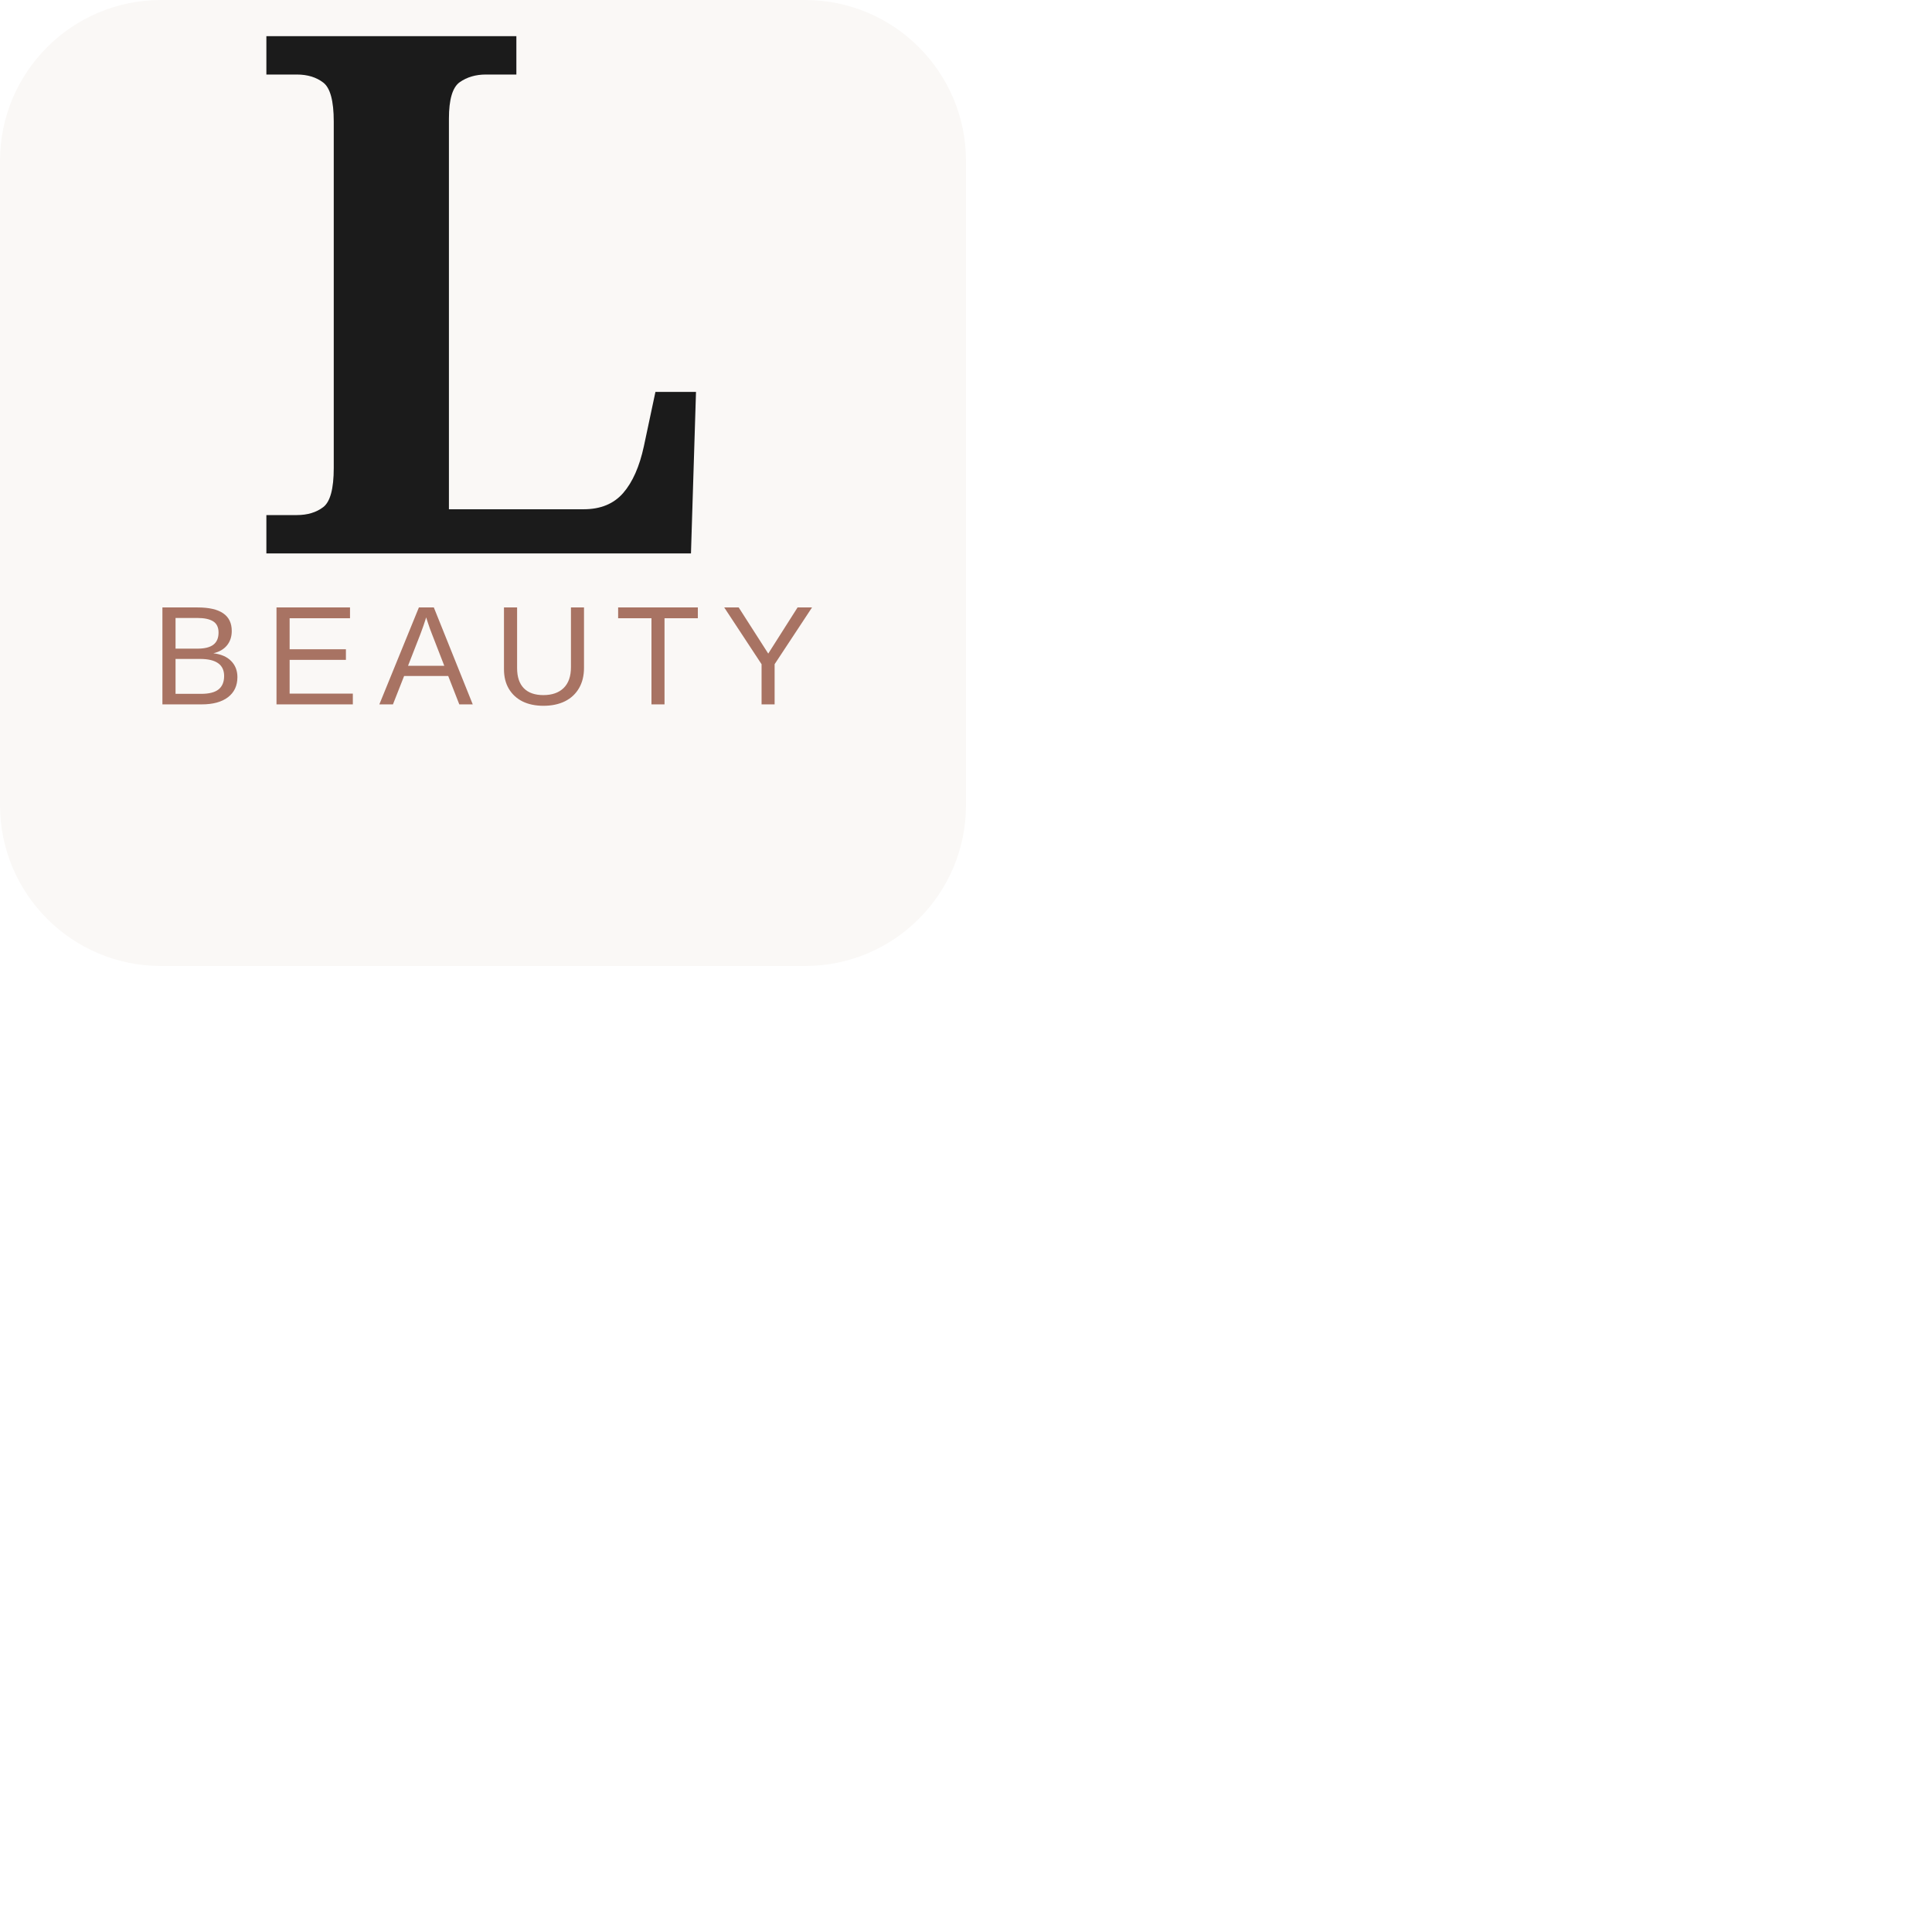
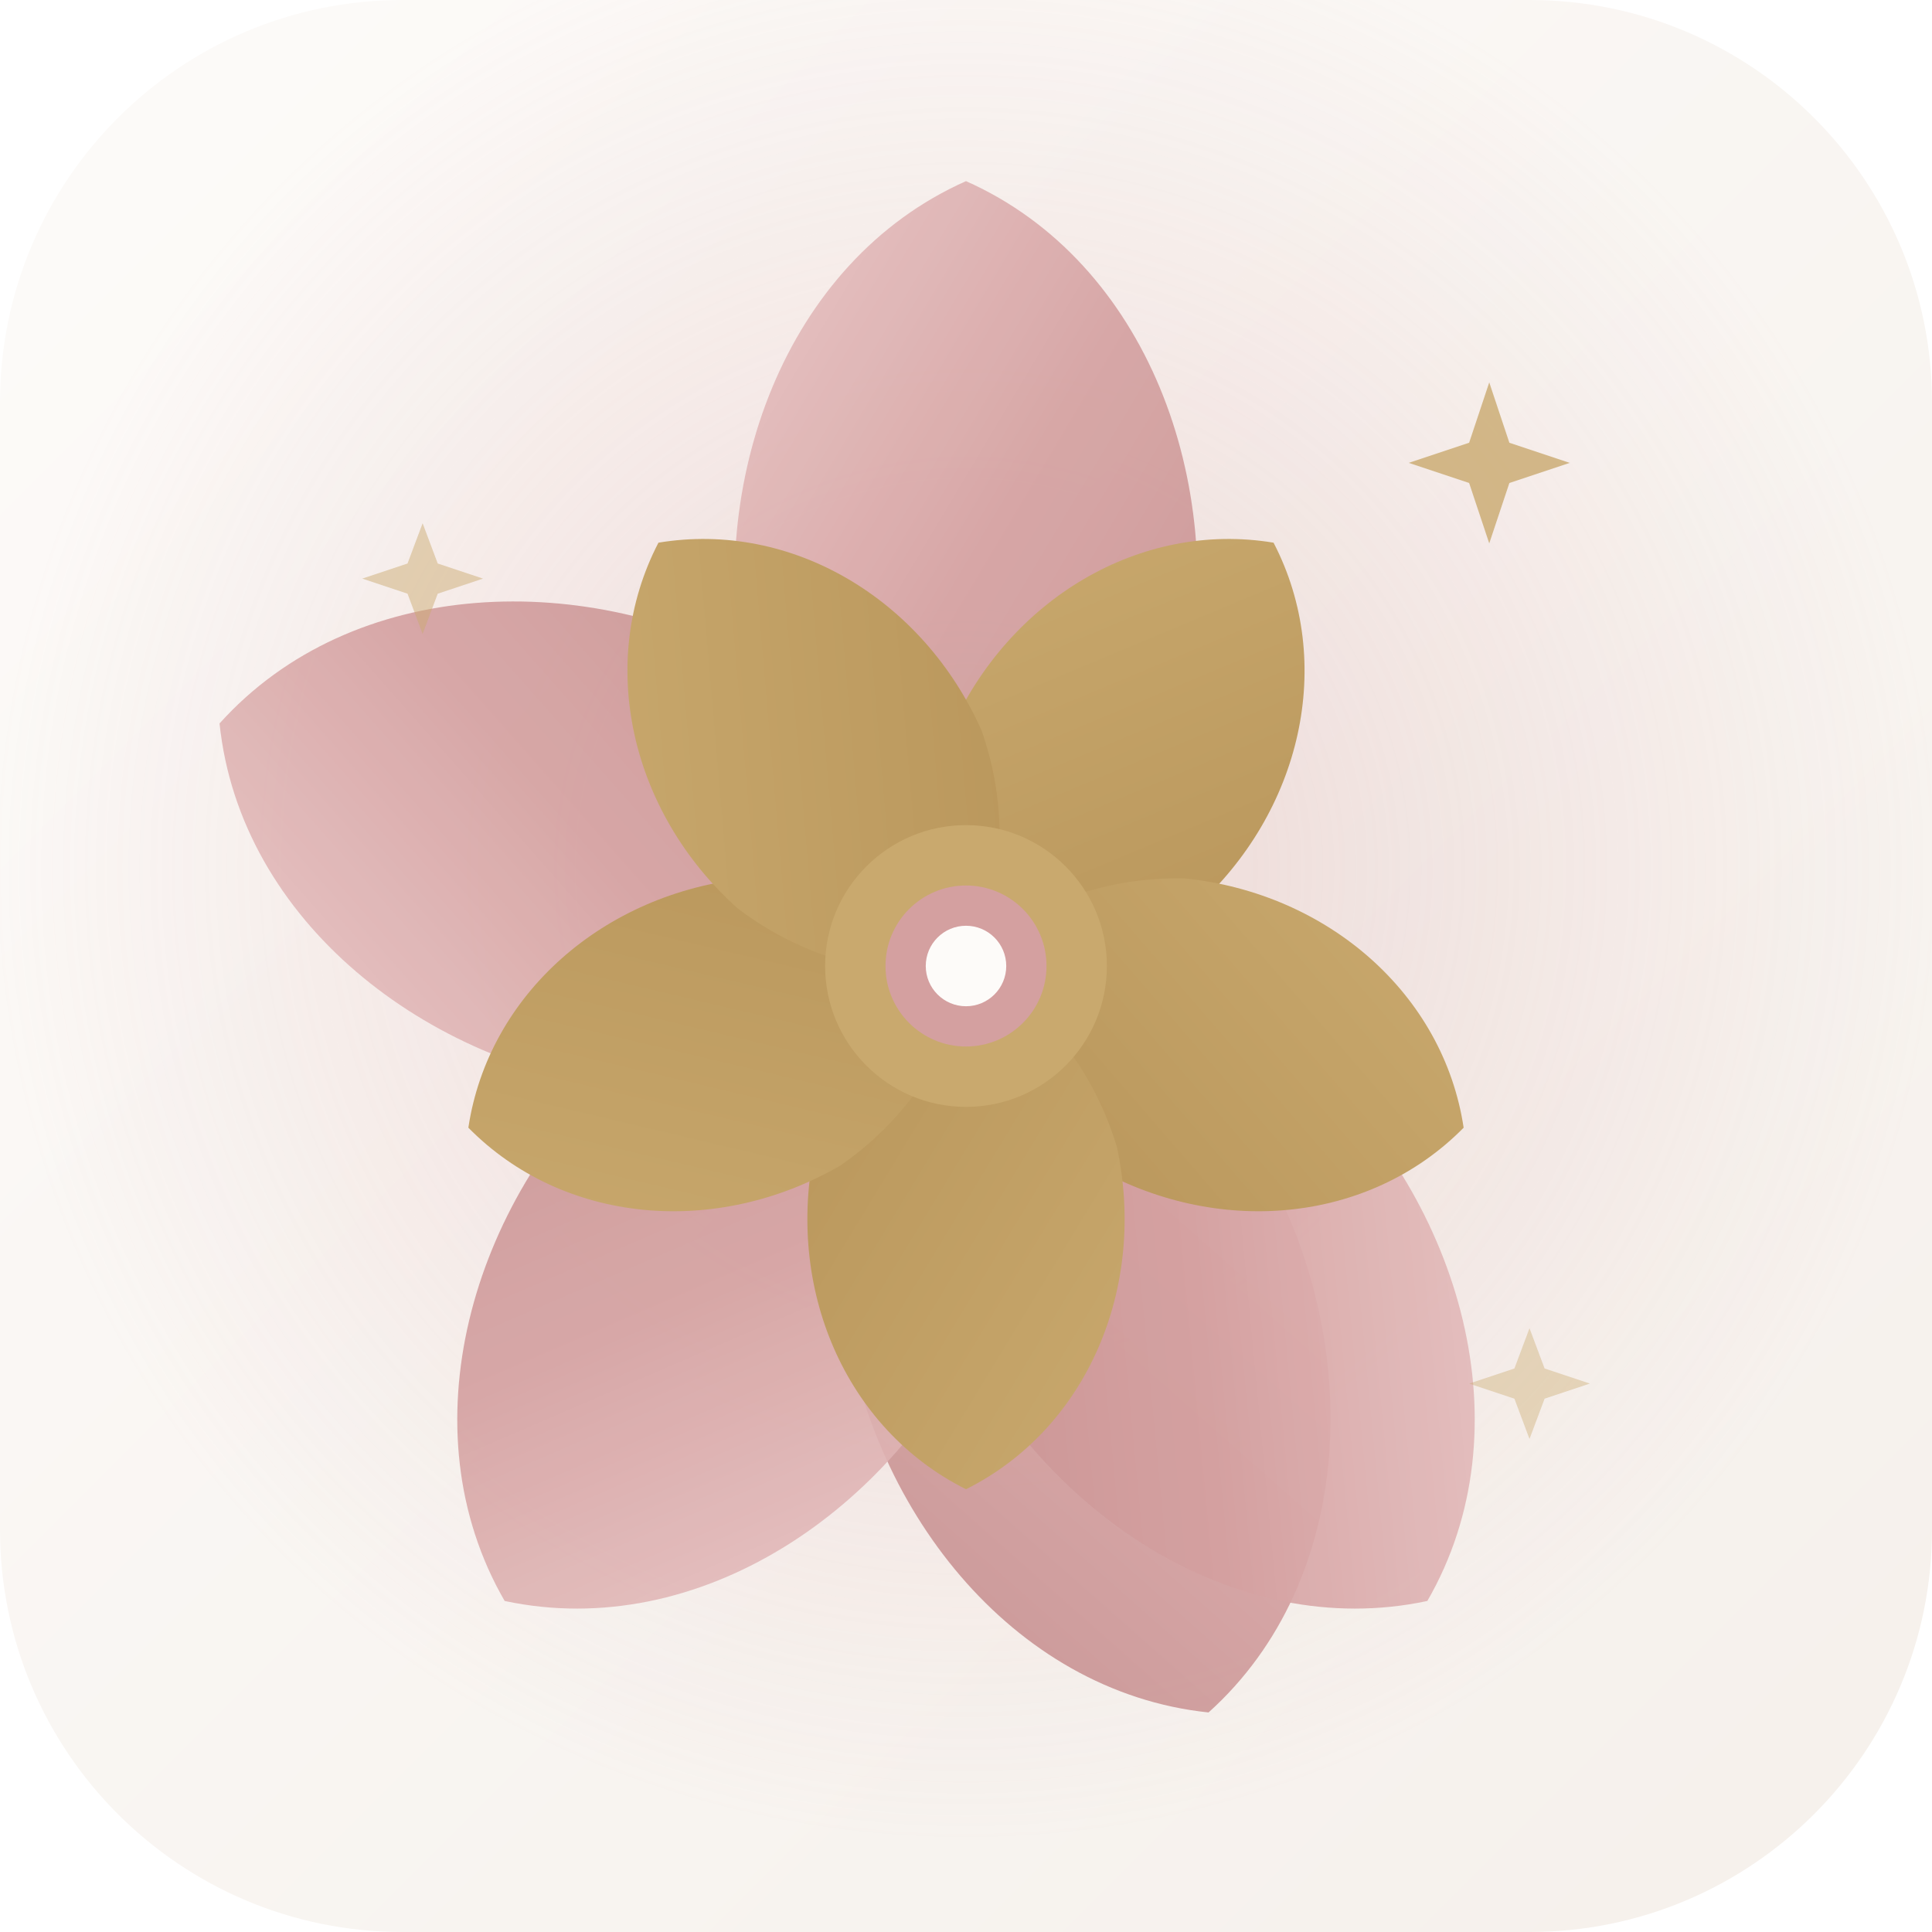
- <svg xmlns="http://www.w3.org/2000/svg" width="384" height="384" viewBox="0 0 384 384">
-   <rect width="192" height="192" rx="32" fill="#FAF8F6" />
-   <text x="96" y="110" font-family="Georgia,serif" font-size="144" font-weight="bold" fill="#1B1B1B" text-anchor="middle">L</text>
-   <text x="96" y="140" font-family="Arial,sans-serif" font-size="28" fill="#A87363" text-anchor="middle" letter-spacing="4">BEAUTY</text>
+ <svg xmlns="http://www.w3.org/2000/svg" width="384" height="384" viewBox="0 0 192 192">
+   <defs>
+     <linearGradient id="petalGrad" x1="0%" y1="0%" x2="100%" y2="100%">
+       <stop offset="0%" stop-color="#E8C4C4" />
+       <stop offset="50%" stop-color="#D4A0A0" />
+       <stop offset="100%" stop-color="#C48E8E" />
+     </linearGradient>
+     <linearGradient id="petalGrad2" x1="0%" y1="0%" x2="100%" y2="100%">
+       <stop offset="0%" stop-color="#C9A96E" />
+       <stop offset="100%" stop-color="#B8955A" />
+     </linearGradient>
+     <linearGradient id="bgGrad" x1="0%" y1="0%" x2="100%" y2="100%">
+       <stop offset="0%" stop-color="#FDFBF9" />
+       <stop offset="100%" stop-color="#F5F0EB" />
+     </linearGradient>
+     <radialGradient id="glow" cx="50%" cy="45%" r="50%">
+       <stop offset="0%" stop-color="rgba(212,160,160,0.35)" />
+       <stop offset="100%" stop-color="rgba(212,160,160,0)" />
+     </radialGradient>
+   </defs>
+   <rect width="192" height="192" rx="40" fill="url(#bgGrad)" />
+   <rect width="192" height="192" rx="40" fill="url(#glow)" />
+   <g transform="translate(96,96)">
+     <path d="M0,-78 C18,-70 26,-48 22,-28 C18,-12 8,-4 0,0 C-8,-4 -18,-12 -22,-28 C-26,-48 -18,-70 0,-78Z" fill="url(#petalGrad)" opacity="0.9" />
+     <path d="M78,0 C70,18 48,26 28,22 C12,18 4,8 0,0 C4,-8 12,-18 28,-22 C48,-26 70,-18 78,0Z" fill="url(#petalGrad)" opacity="0.9" transform="rotate(72)" />
+     <path d="M0,-78 C18,-70 26,-48 22,-28 C18,-12 8,-4 0,0 C-8,-4 -18,-12 -22,-28 C-26,-48 -18,-70 0,-78Z" fill="url(#petalGrad)" opacity="0.9" transform="rotate(144)" />
+     <path d="M0,-78 C18,-70 26,-48 22,-28 C18,-12 8,-4 0,0 C-8,-4 -18,-12 -22,-28 C-26,-48 -18,-70 0,-78Z" fill="url(#petalGrad)" opacity="0.9" transform="rotate(216)" />
+     <path d="M0,-78 C18,-70 26,-48 22,-28 C18,-12 8,-4 0,0 C-8,-4 -18,-12 -22,-28 C-26,-48 -18,-70 0,-78Z" fill="url(#petalGrad)" opacity="0.9" transform="rotate(288)" />
+     <path d="M0,-52 C12,-46 18,-32 15,-18 C12,-8 5,-2 0,0 C-5,-2 -12,-8 -15,-18 C-18,-32 -12,-46 0,-52Z" fill="url(#petalGrad2)" transform="rotate(36)" />
+     <path d="M0,-52 C12,-46 18,-32 15,-18 C12,-8 5,-2 0,0 C-5,-2 -12,-8 -15,-18 C-18,-32 -12,-46 0,-52Z" fill="url(#petalGrad2)" transform="rotate(108)" />
+     <path d="M0,-52 C12,-46 18,-32 15,-18 C12,-8 5,-2 0,0 C-5,-2 -12,-8 -15,-18 C-18,-32 -12,-46 0,-52Z" fill="url(#petalGrad2)" transform="rotate(180)" />
+     <path d="M0,-52 C12,-46 18,-32 15,-18 C12,-8 5,-2 0,0 C-5,-2 -12,-8 -15,-18 C-18,-32 -12,-46 0,-52Z" fill="url(#petalGrad2)" transform="rotate(252)" />
+     <path d="M0,-52 C12,-46 18,-32 15,-18 C12,-8 5,-2 0,0 C-5,-2 -12,-8 -15,-18 C-18,-32 -12,-46 0,-52Z" fill="url(#petalGrad2)" transform="rotate(324)" />
+     <circle cx="0" cy="0" r="14" fill="#C9A96E" />
+     <circle cx="0" cy="0" r="8" fill="#D4A0A0" />
+     <circle cx="0" cy="0" r="4" fill="#FDFBF9" />
+   </g>
+   <g fill="#C9A96E" opacity="0.8">
+     <path d="M148,38 L150,44 L156,46 L150,48 L148,54 L146,48 L140,46 L146,44 Z" />
+     <path d="M42,52 L43.5,56 L48,57.5 L43.5,59 L42,63 L40.5,59 L36,57.5 L40.5,56 Z" opacity="0.6" />
+     <path d="M152,132 L153.5,136 L158,137.5 L153.5,139 L152,143 L150.5,139 L146,137.5 L150.5,136 Z" opacity="0.5" />
+   </g>
</svg>
